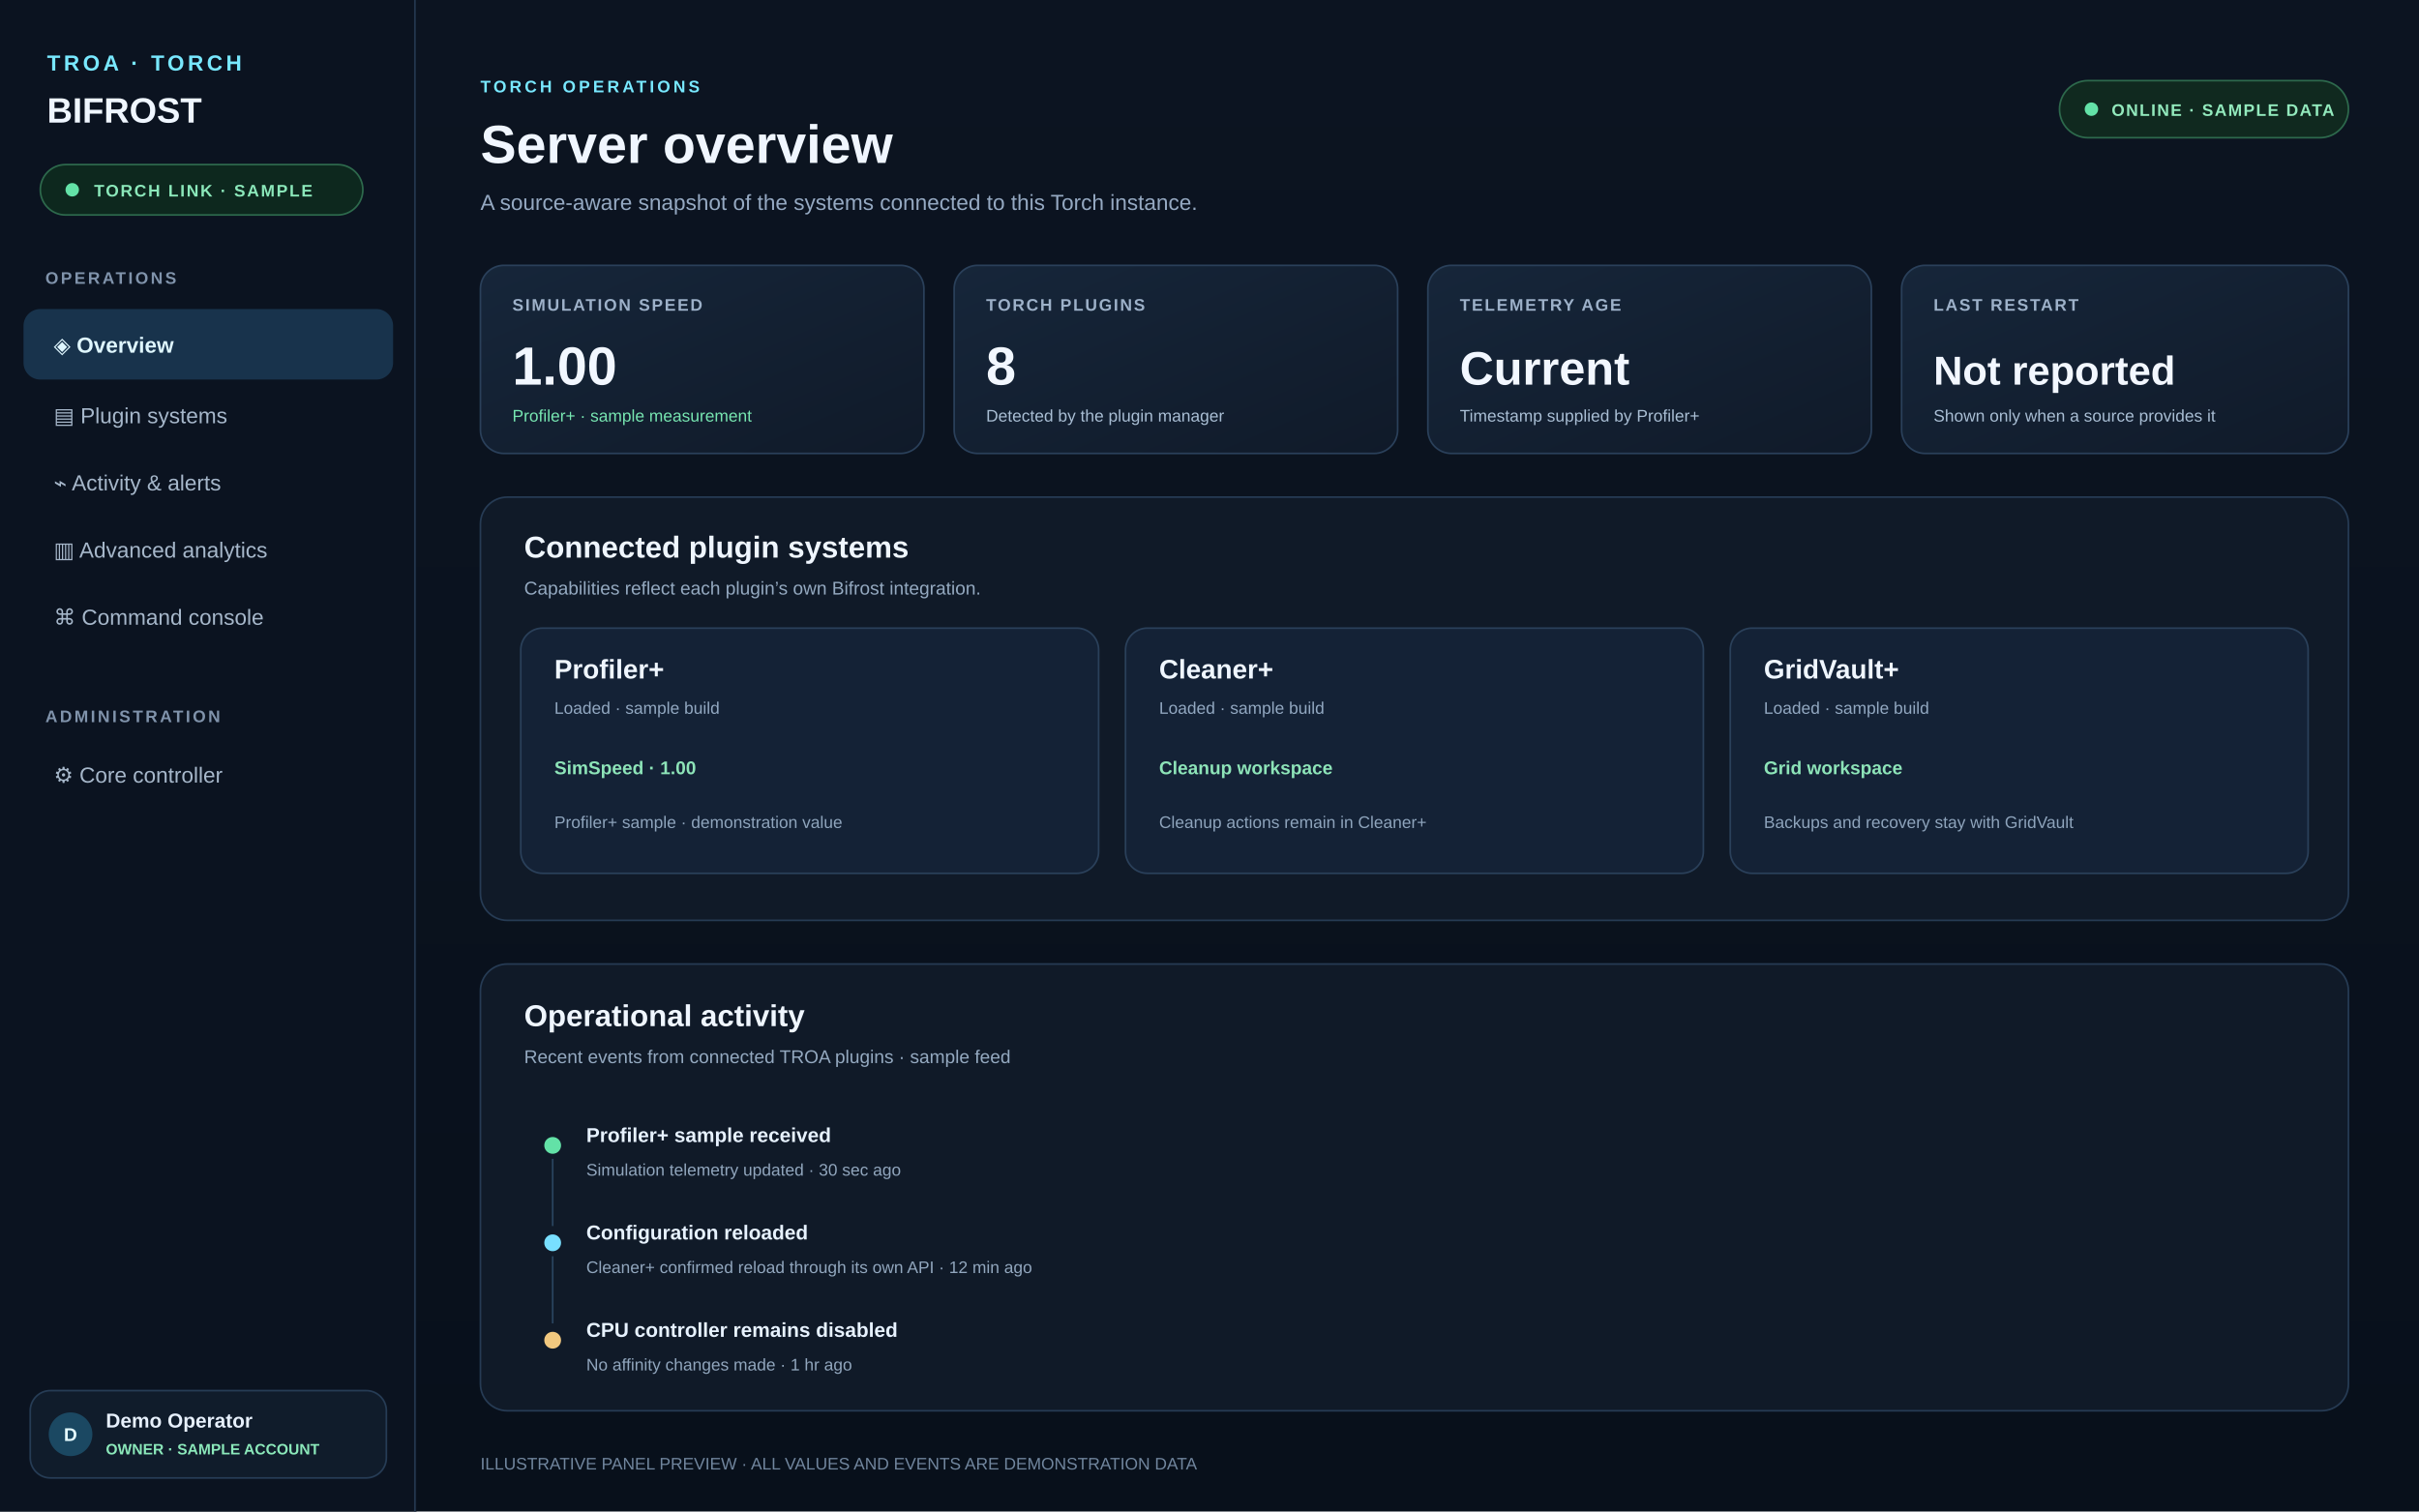
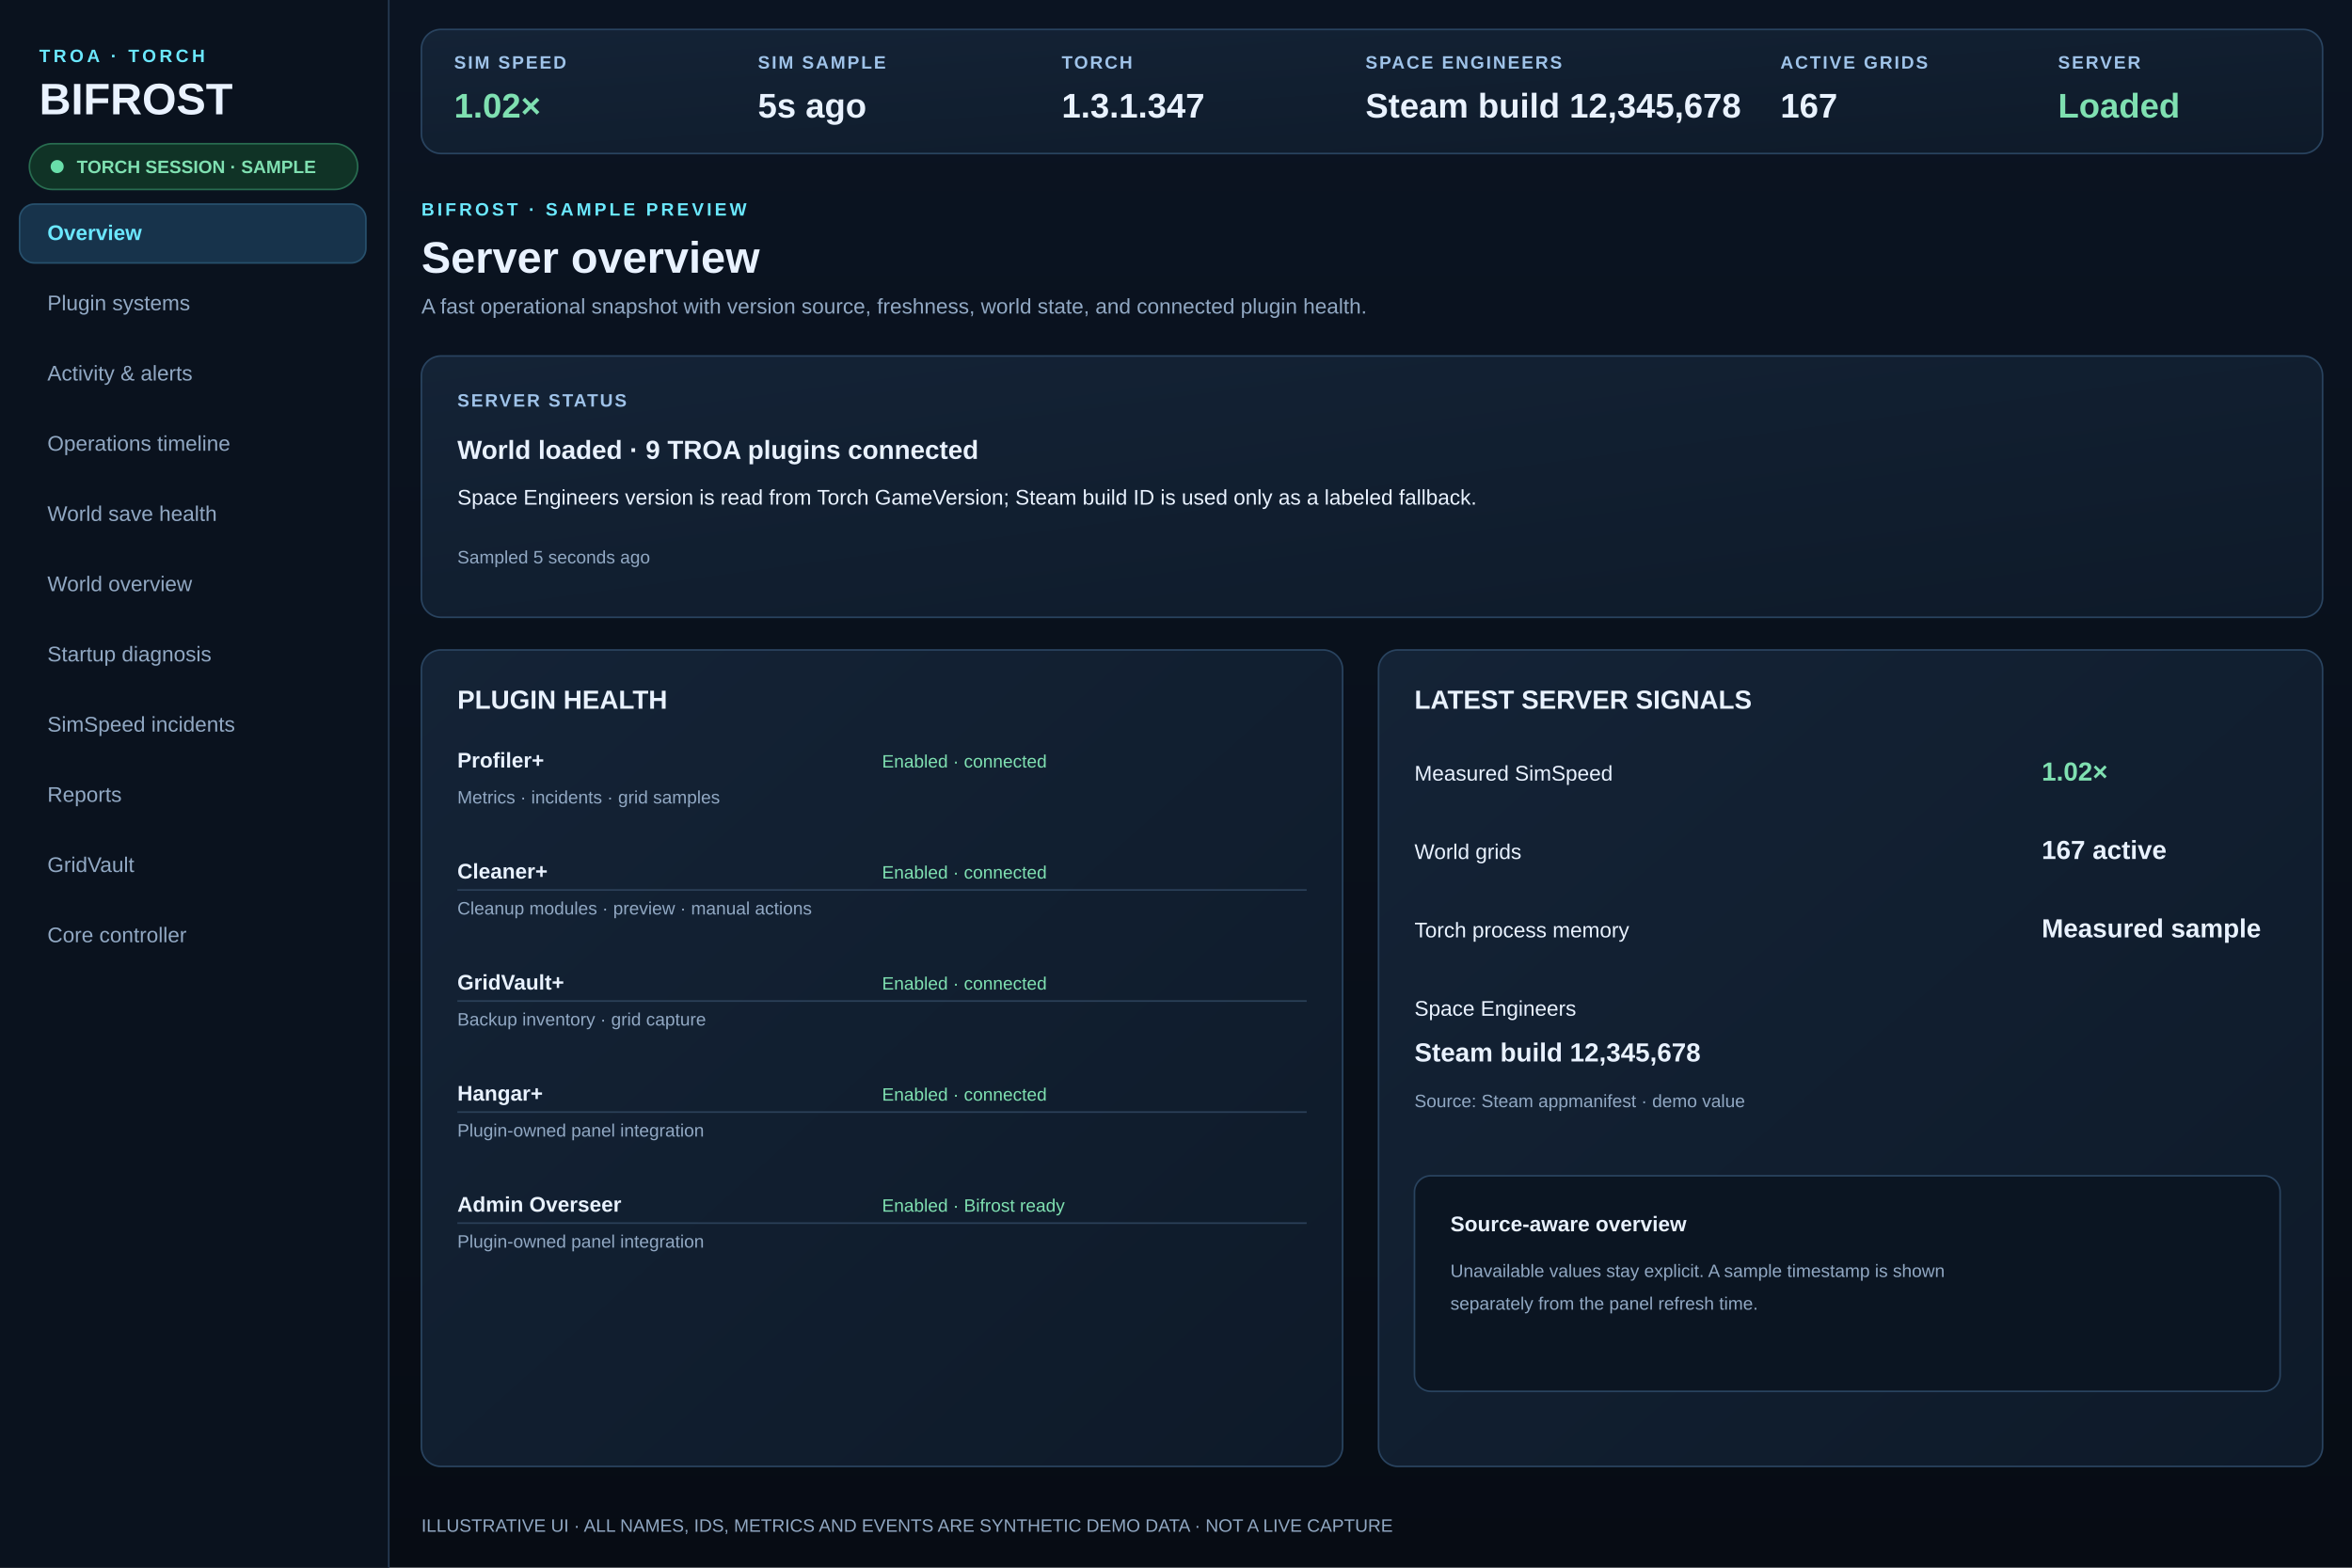
- <svg xmlns="http://www.w3.org/2000/svg" width="1440" height="900" viewBox="0 0 1440 900" role="img" aria-labelledby="title desc">
+ <svg xmlns="http://www.w3.org/2000/svg" width="1440" height="960" viewBox="0 0 1440 960" role="img" aria-labelledby="title desc">
  <defs>
    <linearGradient id="bg" x2="0" y2="1">
-       <stop stop-color="#0c1421" />
-       <stop offset="1" stop-color="#08101b" />
+       <stop stop-color="#0b1422" />
+       <stop offset="1" stop-color="#070c14" />
    </linearGradient>
    <linearGradient id="card" x2="1" y2="1">
-       <stop stop-color="#16263a" />
-       <stop offset="1" stop-color="#101a29" />
+       <stop stop-color="#142336" />
+       <stop offset="1" stop-color="#0e1a29" />
    </linearGradient>
  </defs>
-   <rect width="1440" height="900" fill="url(#bg)" />
-   <rect width="248" height="900" fill="#0b1320" />
-   <path d="M247 0v900" stroke="#24374f" />
-   <text x="28" y="42" fill="#78e8ff" font-family="Segoe UI,Arial" font-size="13" font-weight="800" letter-spacing="2">TROA · TORCH</text>
-   <text x="28" y="73" fill="#eff6ff" font-family="Segoe UI,Arial" font-size="21" font-weight="800">BIFROST</text>
-   <rect x="24" y="98" width="192" height="30" rx="15" fill="#0d281e" stroke="#2d694c" />
-   <circle cx="43" cy="113" r="4" fill="#63e2a7" />
-   <text x="56" y="117" fill="#8be8ba" font-family="Segoe UI,Arial" font-size="10" font-weight="800" letter-spacing="1">TORCH LINK · SAMPLE</text>
-   <text x="27" y="169" fill="#8093ab" font-family="Segoe UI,Arial" font-size="10" font-weight="800" letter-spacing="1.4">OPERATIONS</text>
-   <rect x="14" y="184" width="220" height="42" rx="10" fill="#18334c" />
-   <text x="32" y="210" fill="#dff7ff" font-family="Segoe UI,Arial" font-size="13" font-weight="700">◈  Overview</text>
-   <text x="32" y="252" fill="#a6b7ca" font-family="Segoe UI,Arial" font-size="13">▤  Plugin systems</text>
-   <text x="32" y="292" fill="#a6b7ca" font-family="Segoe UI,Arial" font-size="13">⌁  Activity &amp; alerts</text>
-   <text x="32" y="332" fill="#a6b7ca" font-family="Segoe UI,Arial" font-size="13">▥  Advanced analytics</text>
-   <text x="32" y="372" fill="#a6b7ca" font-family="Segoe UI,Arial" font-size="13">⌘  Command console</text>
-   <text x="27" y="430" fill="#8093ab" font-family="Segoe UI,Arial" font-size="10" font-weight="800" letter-spacing="1.4">ADMINISTRATION</text>
-   <text x="32" y="466" fill="#a6b7ca" font-family="Segoe UI,Arial" font-size="13">⚙  Core controller</text>
-   <rect x="18" y="828" width="212" height="52" rx="12" fill="#101c2b" stroke="#263c55" />
-   <circle cx="42" cy="854" r="13" fill="#1b4862" />
-   <text x="38" y="858" fill="#e5fbff" font-family="Segoe UI,Arial" font-size="11" font-weight="800">D</text>
-   <text x="63" y="850" fill="#e7f0fc" font-family="Segoe UI,Arial" font-size="12" font-weight="700">Demo Operator</text>
-   <text x="63" y="866" fill="#8be8ba" font-family="Segoe UI,Arial" font-size="9" font-weight="700">OWNER · SAMPLE ACCOUNT</text>
-   <text x="286" y="55" fill="#78e8ff" font-family="Segoe UI,Arial" font-size="10" font-weight="800" letter-spacing="1.8">TORCH OPERATIONS</text>
-   <text x="286" y="97" fill="#f0f6ff" font-family="Segoe UI,Arial" font-size="32" font-weight="800">Server overview</text>
-   <text x="286" y="125" fill="#95a9c2" font-family="Segoe UI,Arial" font-size="13">A source-aware snapshot of the systems connected to this Torch instance.</text>
-   <rect x="1226" y="48" width="172" height="34" rx="17" fill="#10291f" stroke="#2d694c" />
-   <circle cx="1245" cy="65" r="4" fill="#63e2a7" />
-   <text x="1257" y="69" fill="#93eabd" font-family="Segoe UI,Arial" font-size="10" font-weight="800" letter-spacing=".8">ONLINE · SAMPLE DATA</text>
-   <g font-family="Segoe UI,Arial">
-     <g>
-       <rect x="286" y="158" width="264" height="112" rx="14" fill="url(#card)" stroke="#2a405a" />
-       <text x="305" y="185" fill="#9db1c9" font-size="10" font-weight="700" letter-spacing="1">SIMULATION SPEED</text>
-       <text x="305" y="229" fill="#f2f7ff" font-size="32" font-weight="800">1.00</text>
-       <text x="305" y="251" fill="#77e6b1" font-size="10">Profiler+ · sample measurement</text>
-     </g>
-     <g>
-       <rect x="568" y="158" width="264" height="112" rx="14" fill="url(#card)" stroke="#2a405a" />
-       <text x="587" y="185" fill="#9db1c9" font-size="10" font-weight="700" letter-spacing="1">TORCH PLUGINS</text>
-       <text x="587" y="229" fill="#f2f7ff" font-size="32" font-weight="800">8</text>
-       <text x="587" y="251" fill="#a9bed4" font-size="10">Detected by the plugin manager</text>
-     </g>
-     <g>
-       <rect x="850" y="158" width="264" height="112" rx="14" fill="url(#card)" stroke="#2a405a" />
-       <text x="869" y="185" fill="#9db1c9" font-size="10" font-weight="700" letter-spacing="1">TELEMETRY AGE</text>
-       <text x="869" y="229" fill="#f2f7ff" font-size="28" font-weight="800">Current</text>
-       <text x="869" y="251" fill="#a9bed4" font-size="10">Timestamp supplied by Profiler+</text>
-     </g>
-     <g>
-       <rect x="1132" y="158" width="266" height="112" rx="14" fill="url(#card)" stroke="#2a405a" />
-       <text x="1151" y="185" fill="#9db1c9" font-size="10" font-weight="700" letter-spacing="1">LAST RESTART</text>
-       <text x="1151" y="229" fill="#f2f7ff" font-size="24" font-weight="800">Not reported</text>
-       <text x="1151" y="251" fill="#a9bed4" font-size="10">Shown only when a source provides it</text>
-     </g>
-   </g>
-   <rect x="286" y="296" width="1112" height="252" rx="16" fill="#101a28" stroke="#263b54" />
-   <text x="312" y="332" fill="#eff6ff" font-family="Segoe UI,Arial" font-size="18" font-weight="800">Connected plugin systems</text>
-   <text x="312" y="354" fill="#94a9c0" font-family="Segoe UI,Arial" font-size="11">Capabilities reflect each plugin’s own Bifrost integration.</text>
-   <g font-family="Segoe UI,Arial">
-     <rect x="310" y="374" width="344" height="146" rx="13" fill="#142236" stroke="#2a405a" />
-     <text x="330" y="404" fill="#eff6ff" font-size="16" font-weight="800">Profiler+</text>
-     <text x="330" y="425" fill="#92a8c1" font-size="10">Loaded · sample build</text>
-     <text x="330" y="461" fill="#8de4b8" font-size="11" font-weight="700">SimSpeed · 1.00</text>
-     <text x="330" y="493" fill="#8ea4bc" font-size="10">Profiler+ sample · demonstration value</text>
-     <rect x="670" y="374" width="344" height="146" rx="13" fill="#142236" stroke="#2a405a" />
-     <text x="690" y="404" fill="#eff6ff" font-size="16" font-weight="800">Cleaner+</text>
-     <text x="690" y="425" fill="#92a8c1" font-size="10">Loaded · sample build</text>
-     <text x="690" y="461" fill="#8de4b8" font-size="11" font-weight="700">Cleanup workspace</text>
-     <text x="690" y="493" fill="#8ea4bc" font-size="10">Cleanup actions remain in Cleaner+</text>
-     <rect x="1030" y="374" width="344" height="146" rx="13" fill="#142236" stroke="#2a405a" />
-     <text x="1050" y="404" fill="#eff6ff" font-size="16" font-weight="800">GridVault+</text>
-     <text x="1050" y="425" fill="#92a8c1" font-size="10">Loaded · sample build</text>
-     <text x="1050" y="461" fill="#8de4b8" font-size="11" font-weight="700">Grid workspace</text>
-     <text x="1050" y="493" fill="#8ea4bc" font-size="10">Backups and recovery stay with GridVault</text>
-   </g>
-   <rect x="286" y="574" width="1112" height="266" rx="16" fill="#101a28" stroke="#263b54" />
-   <text x="312" y="611" fill="#eff6ff" font-family="Segoe UI,Arial" font-size="18" font-weight="800">Operational activity</text>
-   <text x="312" y="633" fill="#94a9c0" font-family="Segoe UI,Arial" font-size="11">Recent events from connected TROA plugins · sample feed</text>
-   <g font-family="Segoe UI,Arial">
-     <circle cx="329" cy="682" r="5" fill="#63e2a7" />
-     <text x="349" y="680" fill="#e7f2ff" font-size="12" font-weight="700">Profiler+ sample received</text>
-     <text x="349" y="700" fill="#91a6bd" font-size="10">Simulation telemetry updated · 30 sec ago</text>
-     <path d="M329 690v40" stroke="#29445f" />
-     <circle cx="329" cy="740" r="5" fill="#78dfff" />
-     <text x="349" y="738" fill="#e7f2ff" font-size="12" font-weight="700">Configuration reloaded</text>
-     <text x="349" y="758" fill="#91a6bd" font-size="10">Cleaner+ confirmed reload through its own API · 12 min ago</text>
-     <path d="M329 748v40" stroke="#29445f" />
-     <circle cx="329" cy="798" r="5" fill="#f1c87f" />
-     <text x="349" y="796" fill="#e7f2ff" font-size="12" font-weight="700">CPU controller remains disabled</text>
-     <text x="349" y="816" fill="#91a6bd" font-size="10">No affinity changes made · 1 hr ago</text>
-   </g>
-   <text x="286" y="875" fill="#71869e" font-family="Segoe UI,Arial" font-size="10">ILLUSTRATIVE PANEL PREVIEW · ALL VALUES AND EVENTS ARE DEMONSTRATION DATA</text>
+   <style>text{font-family:Segoe UI,Arial,sans-serif;fill:#e9f2ff}.muted{fill:#91a8c3}.cyan{fill:#6be8ff}.green{fill:#7fe0b1}.yellow{fill:#ffd27d}.red{fill:#ff9ba8}.tiny{font-size:11px}.small{font-size:13px}.label{font-size:11px;font-weight:800;letter-spacing:1.1px;fill:#9fc3e9}.title{font-size:27px;font-weight:800}.sub{font-size:13px}.metric{font-size:21px;font-weight:800}.heading{font-size:16px;font-weight:800}.card{fill:url(#card);stroke:#29435f}.line{stroke:#2b4058}.btn{fill:#182b42;stroke:#385675}.pill{fill:#103326;stroke:#286c50}.box{fill:#0b1522;stroke:#29435f}</style>
+   <rect width="1440" height="960" fill="url(#bg)" />
+   <rect width="238" height="960" fill="#0a121e" />
+   <path d="M238 0v960" stroke="#263a52" />
+   <text x="24" y="38" class="cyan tiny" font-weight="800" letter-spacing="2">TROA · TORCH</text>
+   <text x="24" y="70" class="title" font-size="23">BIFROST</text>
+   <rect x="18" y="88" width="201" height="28" rx="14" class="pill" />
+   <circle cx="35" cy="102" r="4" fill="#69dfaa" />
+   <text x="47" y="106" class="green tiny" font-weight="800">TORCH SESSION · SAMPLE</text>
+   <rect x="12" y="125" width="212" height="36" rx="9" fill="#17334b" stroke="#27506c" />
+   <text x="29" y="147" class="cyan small" font-weight="700">Overview</text>
+   <text x="29" y="190" class="muted small" font-weight="500">Plugin systems</text>
+   <text x="29" y="233" class="muted small" font-weight="500">Activity &amp; alerts</text>
+   <text x="29" y="276" class="muted small" font-weight="500">Operations timeline</text>
+   <text x="29" y="319" class="muted small" font-weight="500">World save health</text>
+   <text x="29" y="362" class="muted small" font-weight="500">World overview</text>
+   <text x="29" y="405" class="muted small" font-weight="500">Startup diagnosis</text>
+   <text x="29" y="448" class="muted small" font-weight="500">SimSpeed incidents</text>
+   <text x="29" y="491" class="muted small" font-weight="500">Reports</text>
+   <text x="29" y="534" class="muted small" font-weight="500">GridVault</text>
+   <text x="29" y="577" class="muted small" font-weight="500">Core controller</text>
+   <rect x="258" y="18" width="1164" height="76" rx="12" class="card" />
+   <text x="278" y="42" class="label">SIM SPEED</text>
+   <text x="278" y="72" class="metric green">1.02×</text>
+   <text x="464" y="42" class="label">SIM SAMPLE</text>
+   <text x="464" y="72" class="metric">5s ago</text>
+   <text x="650" y="42" class="label">TORCH</text>
+   <text x="650" y="72" class="metric">1.3.1.347</text>
+   <text x="836" y="42" class="label">SPACE ENGINEERS</text>
+   <text x="836" y="72" class="metric">Steam build 12,345,678</text>
+   <text x="1090" y="42" class="label">ACTIVE GRIDS</text>
+   <text x="1090" y="72" class="metric">167</text>
+   <text x="1260" y="42" class="label">SERVER</text>
+   <text x="1260" y="72" class="metric green">Loaded</text>
+   <text x="258" y="132" class="cyan tiny" font-weight="800" letter-spacing="1.8">BIFROST · SAMPLE PREVIEW</text>
+   <text x="258" y="167" class="title">Server overview</text>
+   <text x="258" y="192" class="muted sub">A fast operational snapshot with version source, freshness, world state, and connected plugin health.</text>
+   <rect x="258" y="218" width="1164" height="160" rx="12" class="card" />
+   <text x="280" y="249" class="label">SERVER STATUS</text>
+   <text x="280" y="281" class="heading">World loaded · 9 TROA plugins connected</text>
+   <text x="280" y="309" class="small">Space Engineers version is read from Torch GameVersion; Steam build ID is used only as a labeled fallback.</text>
+   <text x="280" y="345" class="muted tiny">Sampled 5 seconds ago</text>
+   <rect x="258" y="398" width="564" height="500" rx="12" class="card" />
+   <text x="280" y="434" class="heading">PLUGIN HEALTH</text>
+   <text x="280" y="470" class="small" font-weight="700">Profiler+</text>
+   <text x="540" y="470" class="green tiny">Enabled · connected</text>
+   <text x="280" y="492" class="muted tiny">Metrics · incidents · grid samples</text>
+   <line x1="280" y1="545" x2="800" y2="545" class="line" />
+   <text x="280" y="538" class="small" font-weight="700">Cleaner+</text>
+   <text x="540" y="538" class="green tiny">Enabled · connected</text>
+   <text x="280" y="560" class="muted tiny">Cleanup modules · preview · manual actions</text>
+   <line x1="280" y1="613" x2="800" y2="613" class="line" />
+   <text x="280" y="606" class="small" font-weight="700">GridVault+</text>
+   <text x="540" y="606" class="green tiny">Enabled · connected</text>
+   <text x="280" y="628" class="muted tiny">Backup inventory · grid capture</text>
+   <line x1="280" y1="681" x2="800" y2="681" class="line" />
+   <text x="280" y="674" class="small" font-weight="700">Hangar+</text>
+   <text x="540" y="674" class="green tiny">Enabled · connected</text>
+   <text x="280" y="696" class="muted tiny">Plugin-owned panel integration</text>
+   <line x1="280" y1="749" x2="800" y2="749" class="line" />
+   <text x="280" y="742" class="small" font-weight="700">Admin Overseer</text>
+   <text x="540" y="742" class="green tiny">Enabled · Bifrost ready</text>
+   <text x="280" y="764" class="muted tiny">Plugin-owned panel integration</text>
+   <rect x="844" y="398" width="578" height="500" rx="12" class="card" />
+   <text x="866" y="434" class="heading">LATEST SERVER SIGNALS</text>
+   <text x="866" y="478" class="small">Measured SimSpeed</text>
+   <text x="1250" y="478" class="green heading">1.02×</text>
+   <text x="866" y="526" class="small">World grids</text>
+   <text x="1250" y="526" class="heading">167 active</text>
+   <text x="866" y="574" class="small">Torch process memory</text>
+   <text x="1250" y="574" class="heading">Measured sample</text>
+   <text x="866" y="622" class="small">Space Engineers</text>
+   <text x="866" y="650" class="heading">Steam build 12,345,678</text>
+   <text x="866" y="678" class="muted tiny">Source: Steam appmanifest · demo value</text>
+   <rect x="866" y="720" width="530" height="132" rx="10" class="box" />
+   <text x="888" y="754" class="small" font-weight="700">Source-aware overview</text>
+   <text x="888" y="782" class="muted tiny">Unavailable values stay explicit. A sample timestamp is shown</text>
+   <text x="888" y="802" class="muted tiny">separately from the panel refresh time.</text>
+   <text x="258" y="938" class="muted tiny">ILLUSTRATIVE UI · ALL NAMES, IDS, METRICS AND EVENTS ARE SYNTHETIC DEMO DATA · NOT A LIVE CAPTURE</text>
</svg>
